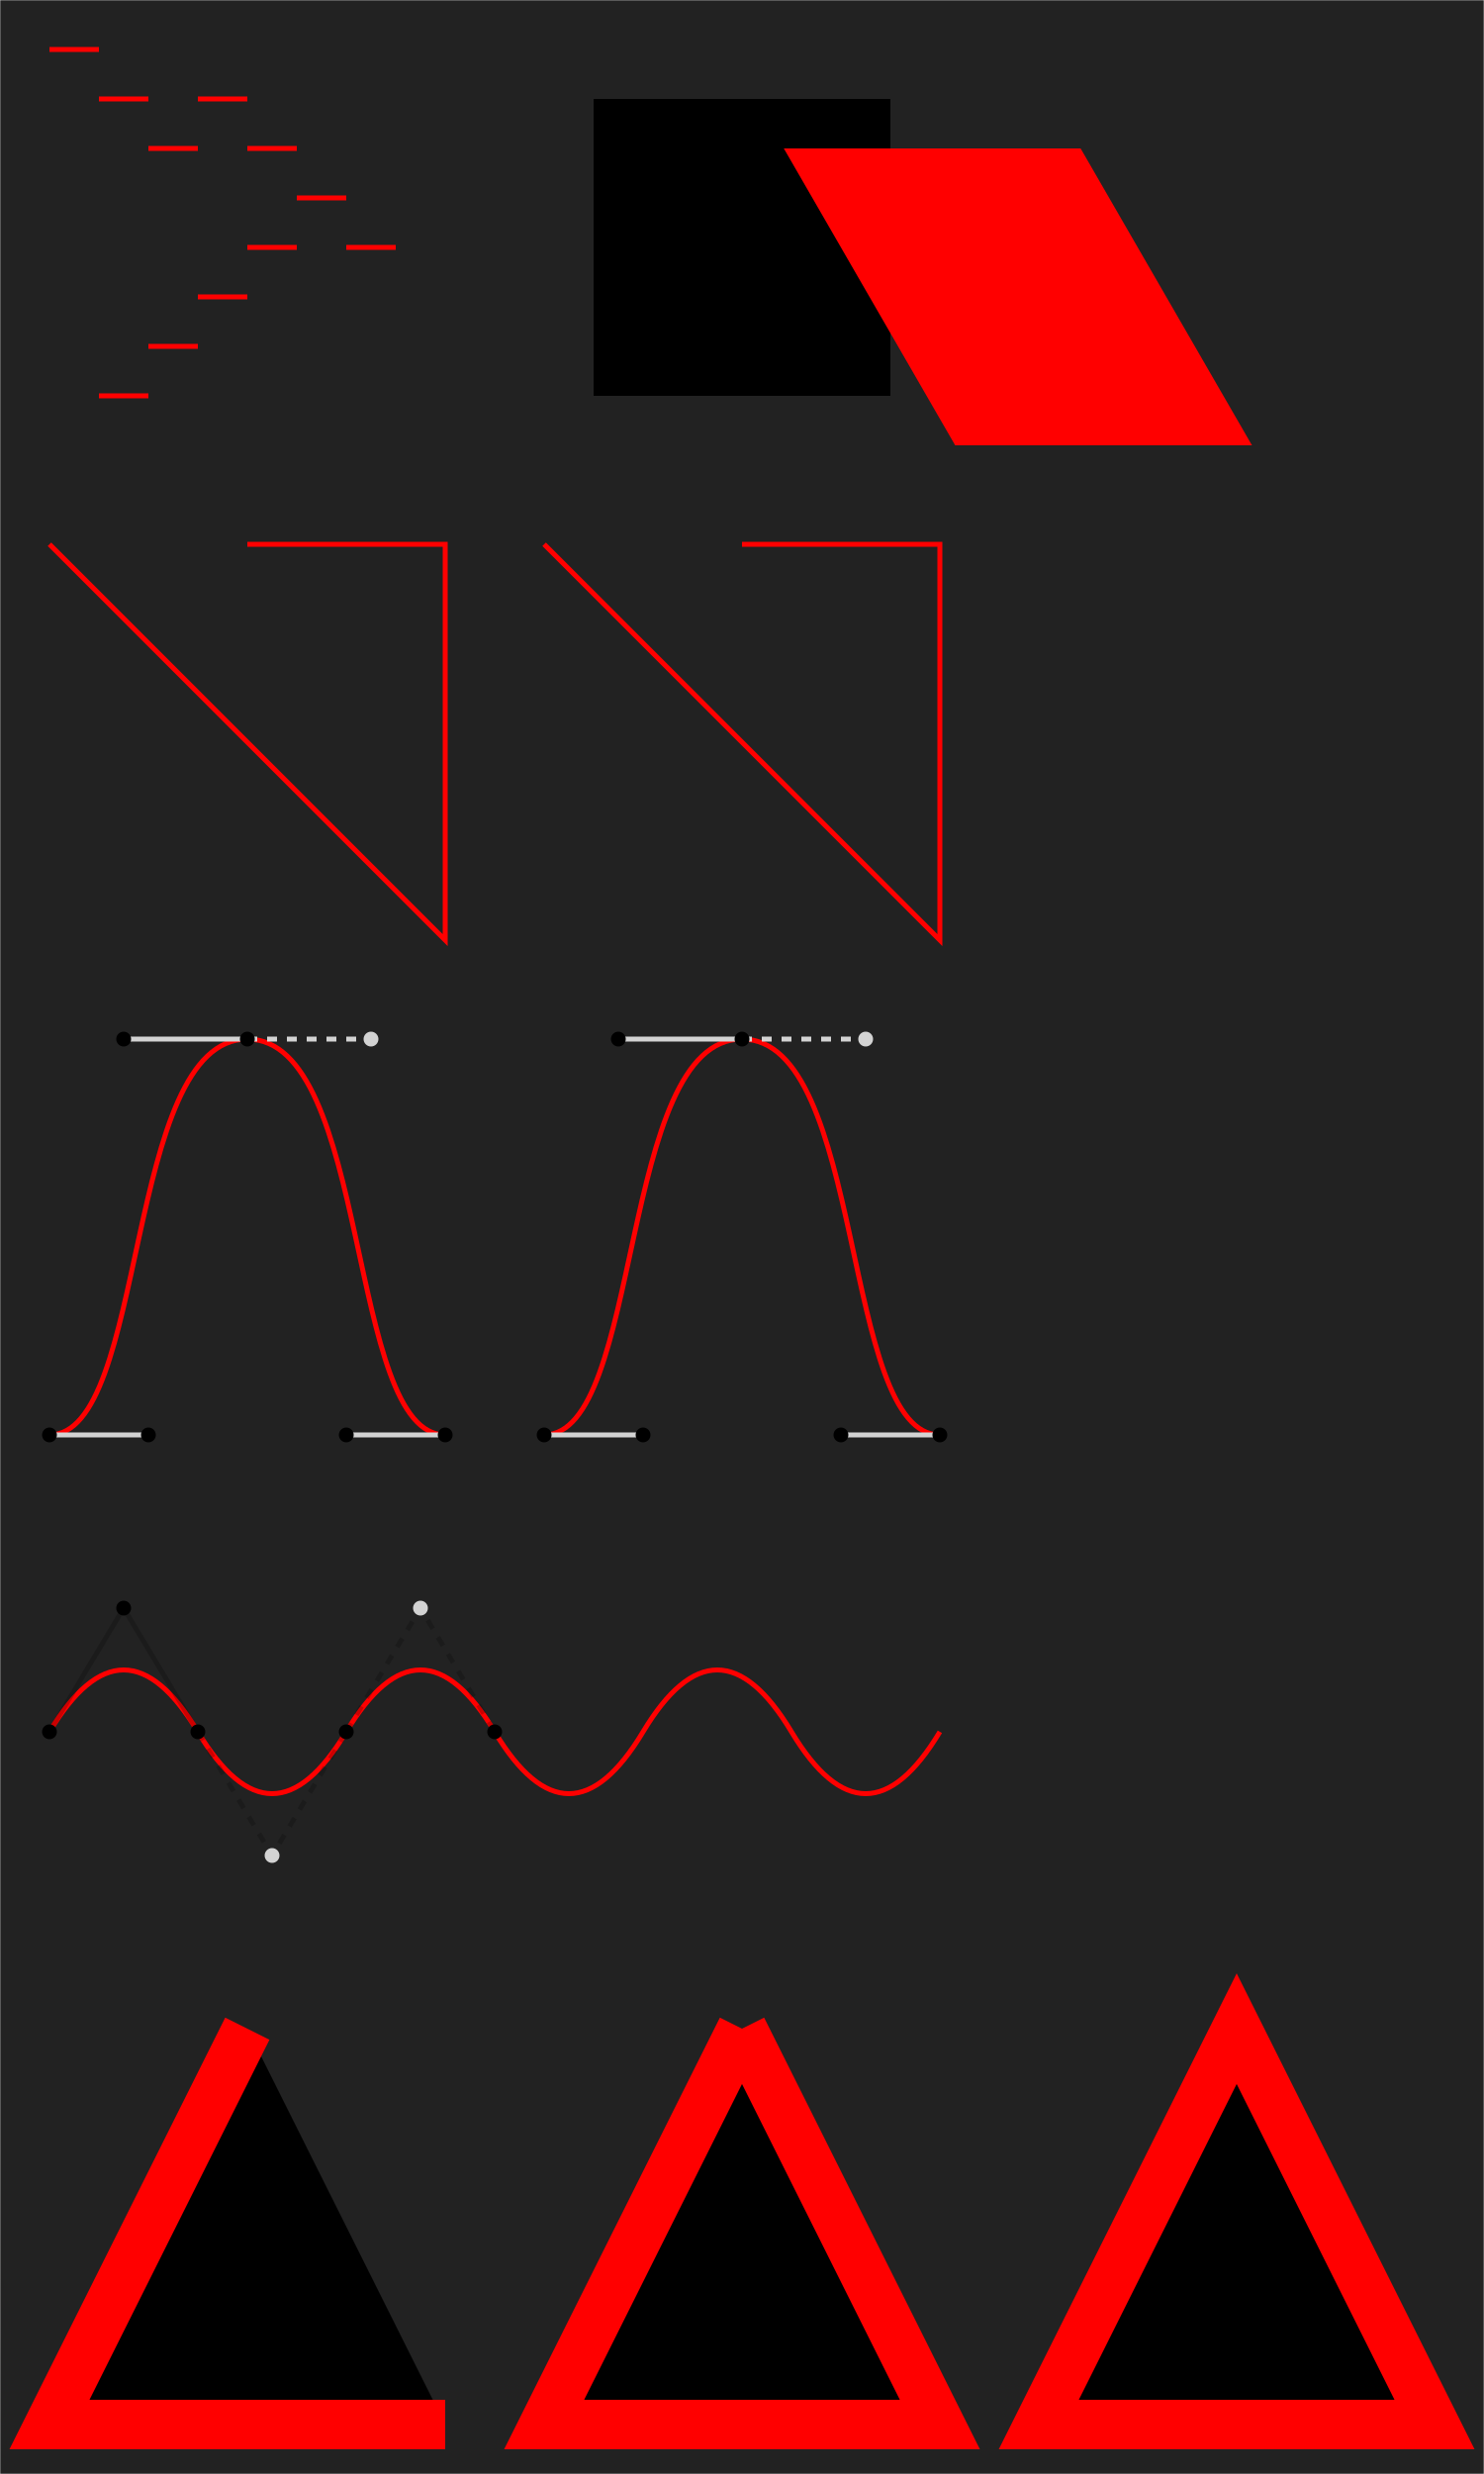
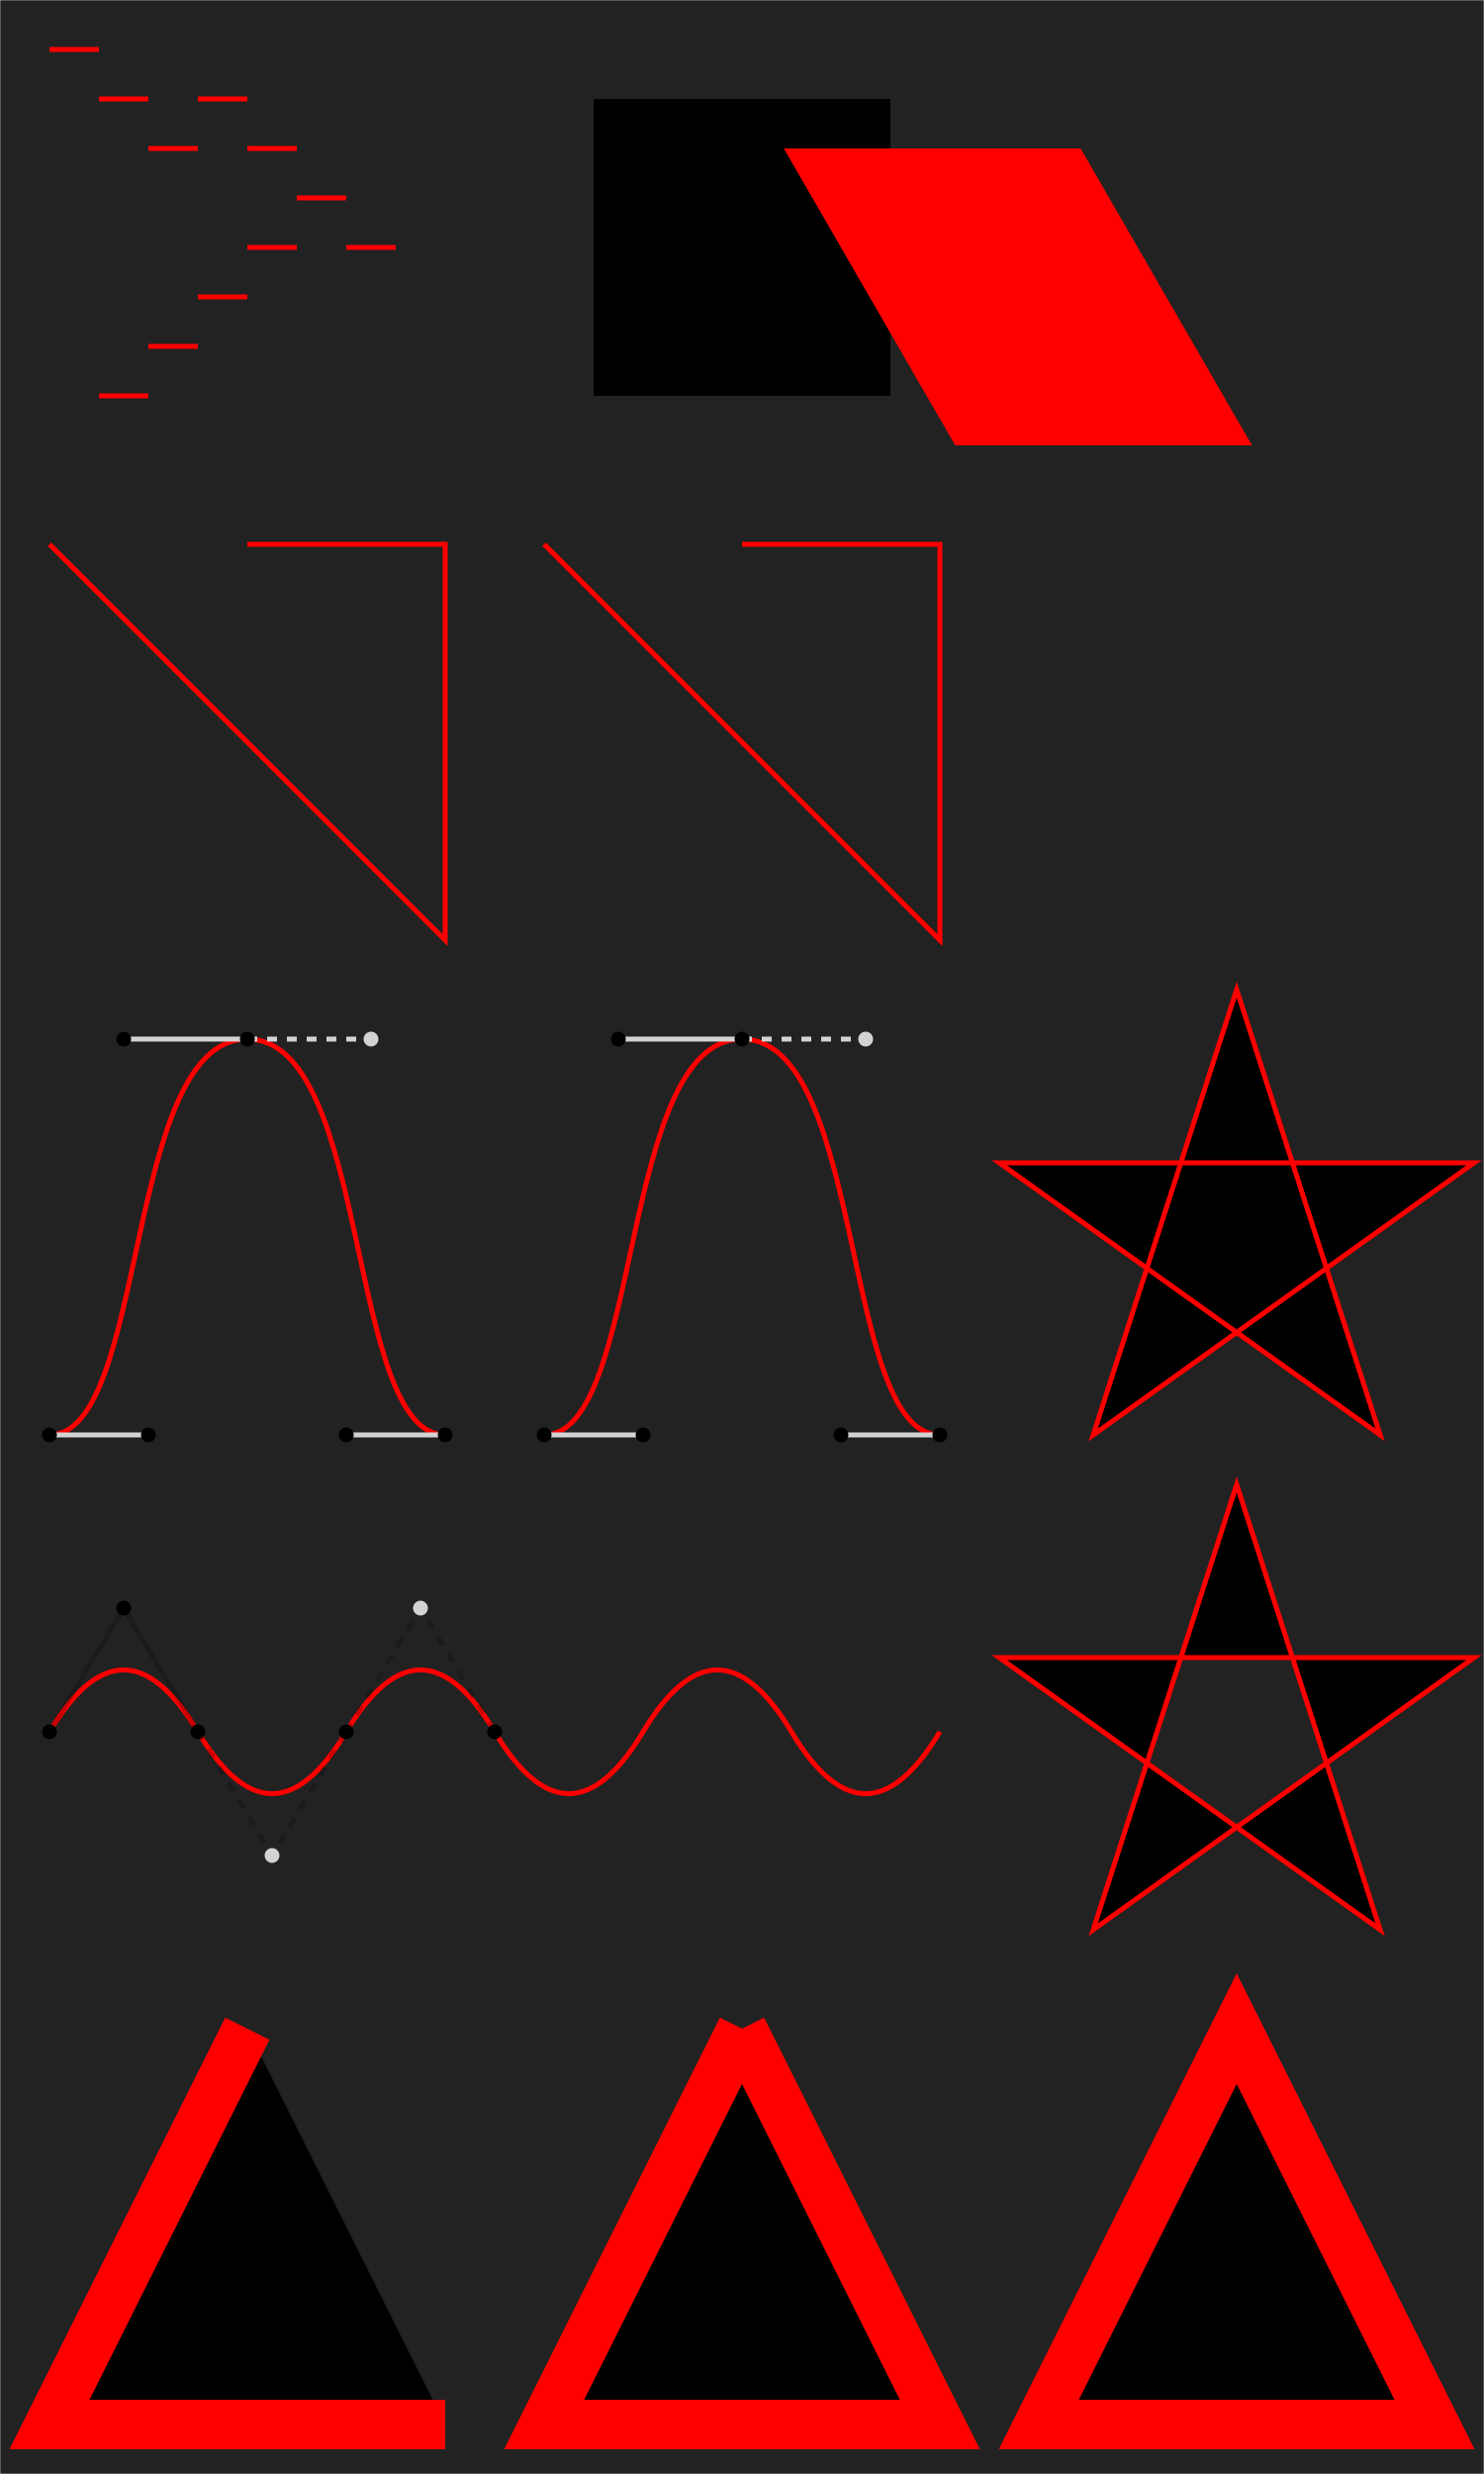
<svg xmlns="http://www.w3.org/2000/svg" viewBox="0 0 30 50" width="300" height="500">
  <g transform="scale(0.1 0.1)">
    <path fill="#222" stroke="white" stroke-width="0.1" d="M0,0h300v500h-300z" />
    <g transform="translate(0 0)">
      <path fill="none" stroke="#f00" d="M 10,10 h 10                    m  0,10 h 10                    m  0,10 h 10                    M 40,20 h 10                    m  0,10 h 10                    m  0,10 h 10                    m  0,10 h 10                    M 50,50 h 10                    m-20,10 h 10                    m-20,10 h 10                    m-20,10 h 10" />
    </g>
    <g transform="translate(150 50)">
      <rect x="-30" y="-30" width="60" height="60" />
      <rect x="-30" y="-30" width="60" height="60" fill="red" transform="skewX(30) translate(50 10)" />
    </g>
    <g transform="translate(0 100)">
-       <path fill="none" stroke="#f00" d="M 10,10                    L 90,90                    V 10                    H 50" />
+       <path fill="none" stroke="#f00" d="M 10,10                      L 90,90                      V 10                      H 50" />
    </g>
    <g transform="translate(100 100)">
      <path fill="none" stroke="#f00" d="M 10,10                    l 80,80                    v -80                    h -40" />
    </g>
    <g transform="translate(0 200)">
      <path fill="none" stroke="#f00" d="M 10,90                    C 30,90 25,10 50,10                    S 70,90 90,90" />
      <path fill="none" stroke="#f00" d="M 110,90                    c 20,0 15,-80 40,-80                    s 20,80 40,80" />
      <g>
        <path stroke="#d3d3d3" d="M10,90,30,90" />
        <circle cx="30" cy="90" r="1.5" />
        <path stroke="#d3d3d3" d="M50,10,25,10" />
        <circle cx="25" cy="10" r="1.5" />
        <path stroke="#d3d3d3" stroke-dasharray="2" d="M50,10,75,10" />
        <circle cx="75" cy="10" r="1.5" fill="#d3d3d3" />
        <path stroke="#d3d3d3" d="M90,90,70,90" />
        <circle cx="70" cy="90" r="1.5" />
        <circle cx="10" cy="90" r="1.5" />
        <circle cx="50" cy="10" r="1.5" />
        <circle cx="90" cy="90" r="1.5" />
      </g>
      <g transform="translate(100 0)">
        <path stroke="#d3d3d3" d="M10,90,30,90" />
        <circle cx="30" cy="90" r="1.5" />
        <path stroke="#d3d3d3" d="M50,10,25,10" />
        <circle cx="25" cy="10" r="1.5" />
        <path stroke="#d3d3d3" stroke-dasharray="2" d="M50,10,75,10" />
        <circle cx="75" cy="10" r="1.5" fill="#d3d3d3" />
        <path stroke="#d3d3d3" d="M90,90,70,90" />
        <circle cx="70" cy="90" r="1.5" />
        <circle cx="10" cy="90" r="1.5" />
        <circle cx="50" cy="10" r="1.5" />
        <circle cx="90" cy="90" r="1.5" />
      </g>
    </g>
    <g transform="translate(0 300)">
      <path fill="none" stroke="red" d="M 10,50                    Q 25,25 40,50                    t 30,0 30,0 30,0 30,0 30,0" />
      <g>
        <polyline points="10,50 25,25 40,50" stroke="rgba(0,0,0,.2)" fill="none" />
        <circle cx="25" cy="25" r="1.5" />
        <circle cx="10" cy="50" r="1.5" />
        <circle cx="40" cy="50" r="1.5" />
        <g id="SmoothQuadraticDown">
          <polyline points="40,50 55,75 70,50" stroke="rgba(0,0,0,.2)" stroke-dasharray="2" fill="none" />
          <circle cx="55" cy="75" r="1.5" fill="lightgrey" />
          <circle cx="70" cy="50" r="1.5" />
        </g>
        <g id="SmoothQuadraticUp">
          <polyline points="70,50 85,25 100,50" stroke="rgba(0,0,0,.2)" stroke-dasharray="2" fill="none" />
          <circle cx="85" cy="25" r="1.5" fill="lightgrey" />
          <circle cx="100" cy="50" r="1.5" />
        </g>
      </g>
    </g>
+     <g transform="translate(200 200)">
+       <polygon fill-rule="nonzero" stroke="red" points="50,0 21,90 98,35 2,35 79,90" />
+     </g>
+     <g transform="translate(200 300)">
+       <polygon fill-rule="evenodd" stroke="red" points="50,0 21,90 98,35 02,35 79,90" />
+     </g>
    <g transform="translate(0 400)">
      <g transform="scale(10 10)">
        <path stroke="red" d="M 5,1                        l -4,8 8,0" />
        <path stroke="red" d="M 15,1                        l -4,8 8,0 -4,-8" />
        <path stroke="red" d="M 25,1                        l -4,8 8,0                        z" />
      </g>
    </g>
  </g>
</svg>
